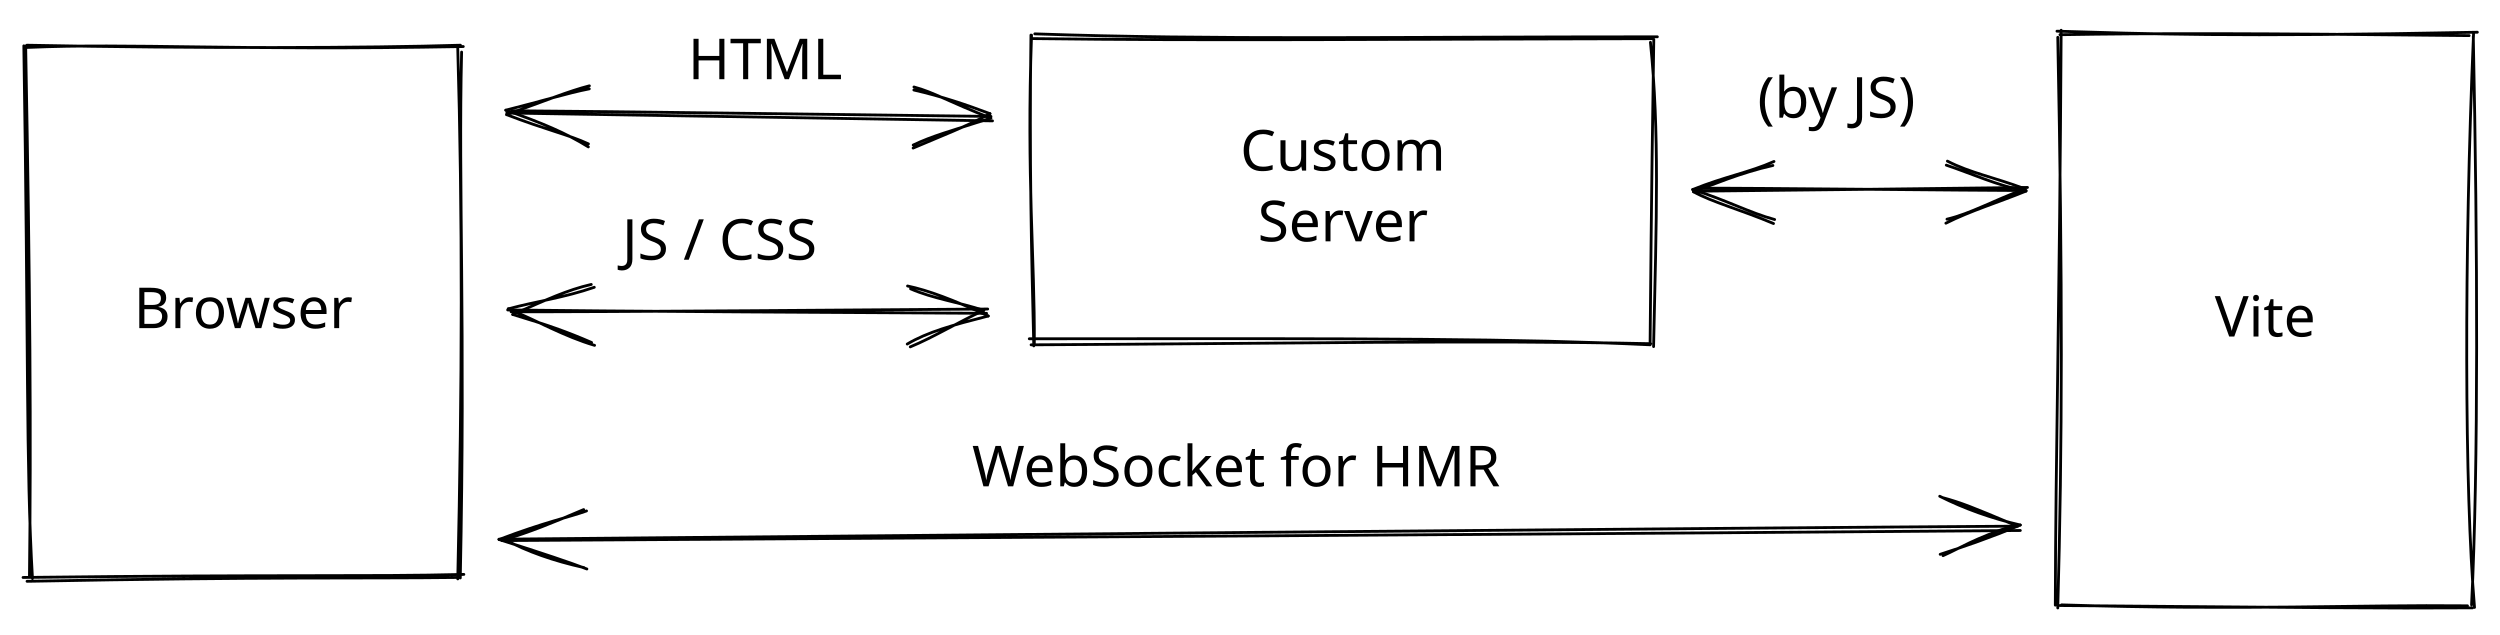
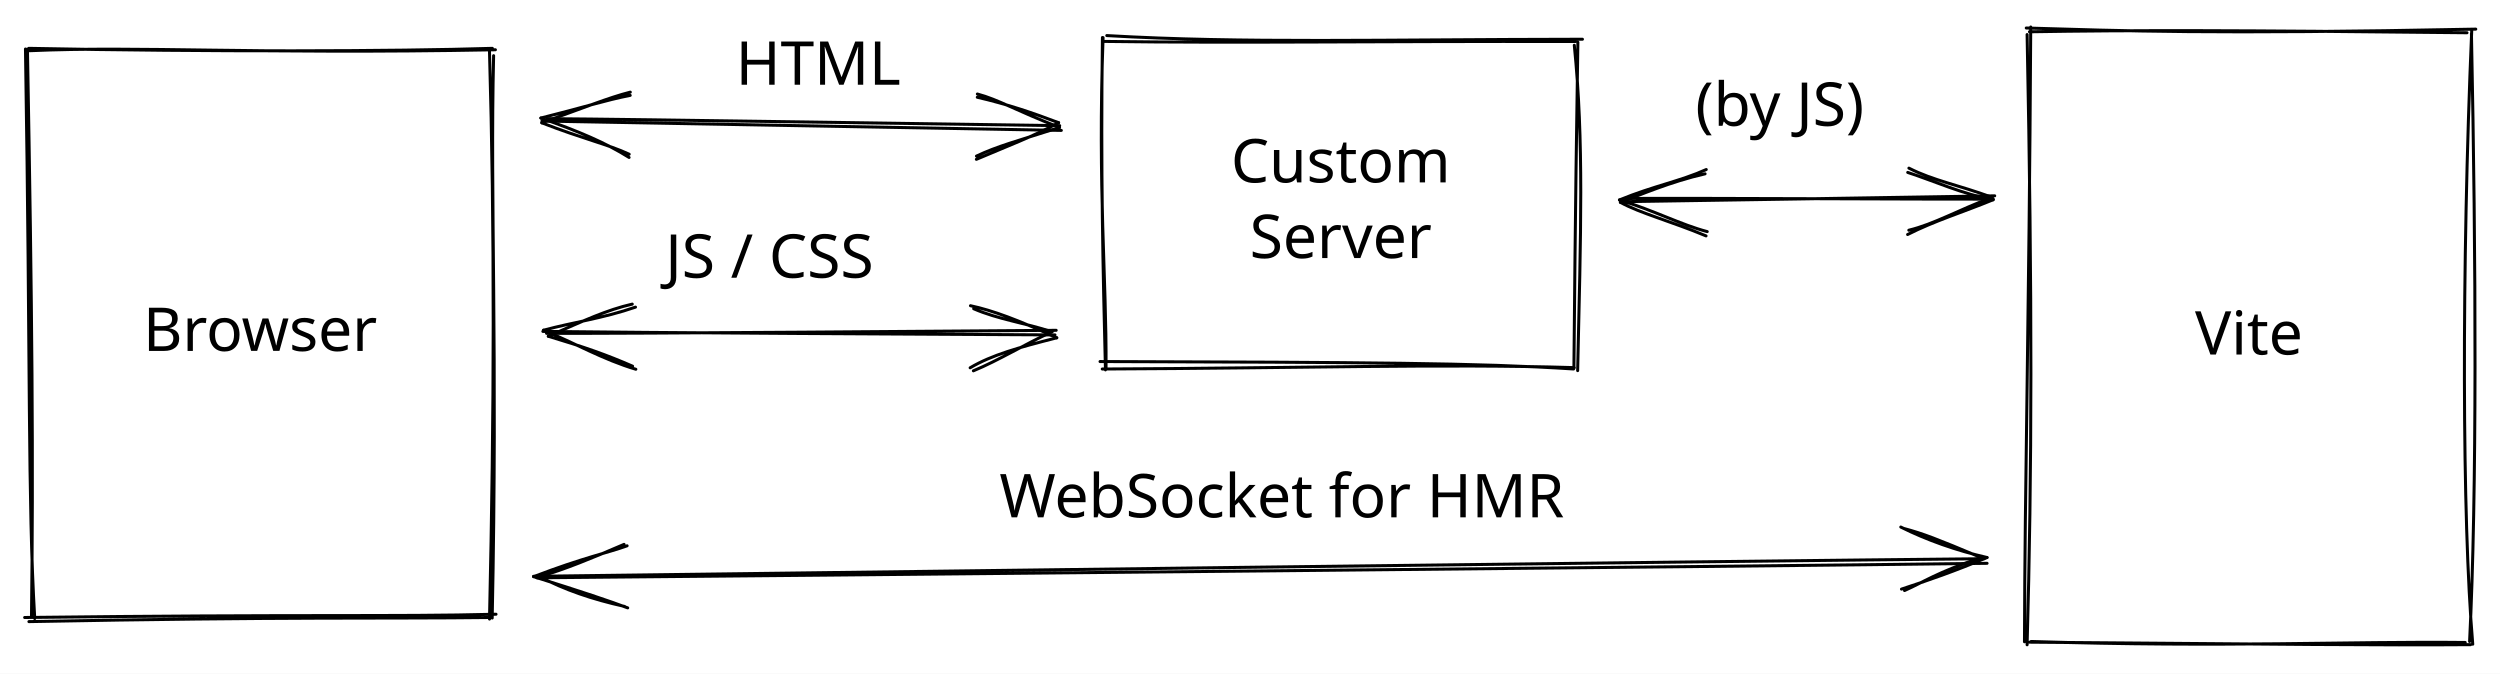
- <svg xmlns="http://www.w3.org/2000/svg" version="1.1" viewBox="0 0 883.7 224.45" width="883.7" height="224.45">
+ <svg xmlns="http://www.w3.org/2000/svg" version="1.1" viewBox="0 0 826.399 222.687" width="826.399" height="222.687">
  <defs>
    <style>
      @font-face {
        font-family: "Virgil";
        src: url("https://excalidraw.com/Virgil.woff2");
      }
      @font-face {
        font-family: "Cascadia";
        src: url("https://excalidraw.com/Cascadia.woff2");
      }
    </style>
  </defs>
-   <rect x="0" y="0" width="883.7" height="224.45" fill="#ffffff" />
+   <rect x="0" y="0" width="826.399" height="222.687" fill="#ffffff" />
  <g stroke-linecap="round" transform="translate(10 16.50006) rotate(0 76 94)">
    <path d="M-0.38 0.27 C36.46 -1.34, 72.39 1.47, 153.76 -0.05 M-0.49 -0.52 C59.76 0.67, 120.73 0.48, 152.75 -0.52 M153.17 1.91 C152 49.99, 154.55 98.3, 152.7 187.8 M151.79 -0.14 C153.52 60.01, 153.37 118.77, 151.81 188.13 M153.96 186.54 C119.48 187.41, 90.09 186.51, -1.85 187.62 M151.7 187.62 C117.56 188.05, 85.42 187.33, -0.44 188.98 M1.48 187.98 C-0.87 147.87, 0.13 106.33, -1.58 -0.3 M0.41 187.26 C1.03 137.92, 0.67 86.35, -0.93 -0.27" stroke="#000000" stroke-width="1" fill="none" />
  </g>
  <g transform="translate(15 98.00006) rotate(0 71 12.5)">
    <text x="71" y="18" font-family="Virgil, Segoe UI Emoji" font-size="20px" fill="#000000" text-anchor="middle" style="white-space: pre;" direction="ltr">Browser</text>
  </g>
-   <g stroke-linecap="round" transform="translate(365.2 13.30008) rotate(0 109.5 54)">
-     <path d="M0.58 -1.33 C63.55 0.85, 127.23 -0.29, 220.64 -0.29 M-0.17 0.34 C62.48 1.16, 124.16 0.53, 218.63 0.37 M218.2 1.66 C221.4 33.51, 220.33 63.56, 219.31 109.21 M219.38 0.66 C219 26.03, 218.58 52.08, 218.07 108.48 M218.1 108.58 C172.45 106.42, 122.45 106.28, -1.37 106.45 M218.3 108.19 C156.29 106.84, 91.97 108.14, -0.73 108.59 M0.41 108.44 C0.61 78.33, -2.38 49.4, -0.57 -0.87 M0.22 108.97 C-0.59 76.2, -1.38 43.2, -0.78 -0.9" stroke="#000000" stroke-width="1" fill="none" />
+   <g stroke-linecap="round" transform="translate(365.2 13.30008) rotate(0 78 54)">
+     <path d="M0.66 -1.54 C45.57 1.06, 91.3 -0.25, 157.89 -0.33 M-0.19 0.39 C44.82 1.01, 88.73 0.28, 155.57 0.42 M155.2 1.66 C158.4 33.51, 157.33 63.56, 156.31 109.21 M156.38 0.66 C156 26.03, 155.58 52.08, 155.07 108.48 M154.97 108.67 C123.24 106.64, 86.52 106.48, -1.57 106.21 M155.2 108.22 C111.6 106.91, 65.35 108.4, -0.84 108.68 M0.41 108.44 C0.61 78.33, -2.38 49.4, -0.57 -0.87 M0.22 108.97 C-0.59 76.2, -1.38 43.2, -0.78 -0.9" stroke="#000000" stroke-width="1" fill="none" />
  </g>
-   <g transform="translate(370.2 42.30008) rotate(0 104.5 25)">
-     <text x="104.5" y="18" font-family="Virgil, Segoe UI Emoji" font-size="20px" fill="#000000" text-anchor="middle" style="white-space: pre;" direction="ltr">Custom</text>
-     <text x="104.5" y="43" font-family="Virgil, Segoe UI Emoji" font-size="20px" fill="#000000" text-anchor="middle" style="white-space: pre;" direction="ltr">Server</text>
+   <g transform="translate(370.2 42.30008) rotate(0 73 25)">
+     <text x="73" y="18" font-family="Virgil, Segoe UI Emoji" font-size="20px" fill="#000000" text-anchor="middle" style="white-space: pre;" direction="ltr">Custom</text>
+     <text x="73" y="43" font-family="Virgil, Segoe UI Emoji" font-size="20px" fill="#000000" text-anchor="middle" style="white-space: pre;" direction="ltr">Server</text>
  </g>
  <g stroke-linecap="round">
-     <g transform="translate(180.0697 39.45792) rotate(0 84.92113 1.480031)">
-       <path d="M-0.92 0.48 C27.51 0.96, 142.28 2.79, 170.76 3.27 M0.79 -0.31 C29.12 -0.18, 142.15 1.38, 170.22 1.7" stroke="#000000" stroke-width="1" fill="none" />
+     <g transform="translate(180.0697 39.52808) rotate(0 84.92113 1.634848)">
+       <path d="M-0.92 0.48 C27.51 1.01, 142.28 3.05, 170.76 3.58 M0.79 -0.31 C29.12 -0.13, 142.15 1.64, 170.22 2.01" stroke="#000000" stroke-width="1" fill="none" />
    </g>
-     <g transform="translate(180.0697 39.45792) rotate(0 84.92113 1.480031)">
-       <path d="M28.23 -8.05 C20.34 -6.52, 11.59 -3.73, -1.28 -0.51 M28.26 -9.12 C21.12 -7.3, 12.89 -3.92, -0.97 1.07" stroke="#000000" stroke-width="1" fill="none" />
+     <g transform="translate(180.0697 39.52808) rotate(0 84.92113 1.634848)">
+       <path d="M28.25 -8 C20.35 -6.48, 11.59 -3.71, -1.28 -0.51 M28.28 -9.07 C21.13 -7.26, 12.9 -3.89, -0.97 1.07" stroke="#000000" stroke-width="1" fill="none" />
    </g>
-     <g transform="translate(180.0697 39.45792) rotate(0 84.92113 1.480031)">
-       <path d="M27.9 12.47 C20.04 7.58, 11.39 3.93, -1.28 -0.51 M27.93 11.4 C20.9 8.12, 12.77 6.4, -0.97 1.07" stroke="#000000" stroke-width="1" fill="none" />
+     <g transform="translate(180.0697 39.52808) rotate(0 84.92113 1.634848)">
+       <path d="M27.88 12.52 C20.03 7.61, 11.39 3.95, -1.28 -0.51 M27.91 11.45 C20.89 8.16, 12.76 6.43, -0.97 1.07" stroke="#000000" stroke-width="1" fill="none" />
    </g>
-     <g transform="translate(180.0697 39.45792) rotate(0 84.92113 1.480031)">
-       <path d="M142.7 12.88 C152.49 8.68, 161.5 5.29, 169.86 0.72 M142.73 11.81 C149.7 8.51, 155.56 7, 170.17 2.29" stroke="#000000" stroke-width="1" fill="none" />
+     <g transform="translate(180.0697 39.52808) rotate(0 84.92113 1.634848)">
+       <path d="M142.68 13.14 C152.48 8.95, 161.49 5.58, 169.86 1.03 M142.71 12.07 C149.69 8.78, 155.55 7.28, 170.17 2.6" stroke="#000000" stroke-width="1" fill="none" />
    </g>
-     <g transform="translate(180.0697 39.45792) rotate(0 84.92113 1.480031)">
-       <path d="M142.96 -7.64 C152.74 -5.42, 161.66 -2.38, 169.86 0.72 M142.99 -8.71 C149.86 -6.91, 155.65 -3.33, 170.17 2.29" stroke="#000000" stroke-width="1" fill="none" />
+     <g transform="translate(180.0697 39.52808) rotate(0 84.92113 1.634848)">
+       <path d="M142.98 -7.38 C152.75 -5.14, 161.67 -2.09, 169.86 1.03 M143.01 -8.45 C149.87 -6.64, 155.66 -3.04, 170.17 2.6" stroke="#000000" stroke-width="1" fill="none" />
    </g>
  </g>
  <g stroke-linecap="round">
-     <g transform="translate(180.1799 109.4427) rotate(0 84.10956 0.5486585)">
-       <path d="M0.48 0.76 C28.57 0.88, 140.86 -0.02, 168.95 -0.21 M-0.73 0.12 C27.26 0.52, 140.29 1.19, 168.55 1.31" stroke="#000000" stroke-width="1" fill="none" />
+     <g transform="translate(180.1799 109.4274) rotate(0 84.10956 0.5235011)">
+       <path d="M0.48 0.76 C28.57 0.88, 140.86 -0.04, 168.95 -0.24 M-0.73 0.12 C27.26 0.51, 140.29 1.17, 168.55 1.28" stroke="#000000" stroke-width="1" fill="none" />
    </g>
-     <g transform="translate(180.1799 109.4427) rotate(0 84.10956 0.5486585)">
-       <path d="M29.89 -7.89 C19.12 -4.18, 9.46 -2.96, -0.51 -0.27 M28.82 -8.9 C20.24 -6.92, 13.28 -3.62, 1.07 1.72" stroke="#000000" stroke-width="1" fill="none" />
+     <g transform="translate(180.1799 109.4274) rotate(0 84.10956 0.5235011)">
+       <path d="M29.89 -7.9 C19.12 -4.18, 9.46 -2.96, -0.51 -0.27 M28.82 -8.9 C20.23 -6.92, 13.28 -3.62, 1.07 1.72" stroke="#000000" stroke-width="1" fill="none" />
    </g>
-     <g transform="translate(180.1799 109.4427) rotate(0 84.10956 0.5486585)">
-       <path d="M29.99 12.63 C19.35 9.51, 9.65 3.89, -0.51 -0.27 M28.93 11.62 C20.23 7.84, 13.25 5.38, 1.07 1.72" stroke="#000000" stroke-width="1" fill="none" />
+     <g transform="translate(180.1799 109.4274) rotate(0 84.10956 0.5235011)">
+       <path d="M30 12.63 C19.35 9.5, 9.65 3.89, -0.51 -0.27 M28.93 11.62 C20.23 7.84, 13.25 5.38, 1.07 1.72" stroke="#000000" stroke-width="1" fill="none" />
    </g>
-     <g transform="translate(180.1799 109.4427) rotate(0 84.10956 0.5486585)">
-       <path d="M141.58 13.17 C149.75 9.83, 158.87 4.21, 167.57 0.28 M140.51 12.17 C147.67 7.92, 156.55 5.46, 169.14 2.26" stroke="#000000" stroke-width="1" fill="none" />
+     <g transform="translate(180.1799 109.4274) rotate(0 84.10956 0.5235011)">
+       <path d="M141.58 13.15 C149.75 9.8, 158.87 4.19, 167.57 0.25 M140.51 12.15 C147.67 7.9, 156.55 5.44, 169.14 2.24" stroke="#000000" stroke-width="1" fill="none" />
    </g>
-     <g transform="translate(180.1799 109.4427) rotate(0 84.10956 0.5486585)">
-       <path d="M141.69 -7.35 C149.66 -3.86, 158.75 -2.64, 167.57 0.28 M140.62 -8.35 C147.83 -6.84, 156.68 -3.54, 169.14 2.26" stroke="#000000" stroke-width="1" fill="none" />
+     <g transform="translate(180.1799 109.4274) rotate(0 84.10956 0.5235011)">
+       <path d="M141.68 -7.37 C149.66 -3.88, 158.75 -2.66, 167.57 0.25 M140.62 -8.37 C147.83 -6.86, 156.68 -3.56, 169.14 2.24" stroke="#000000" stroke-width="1" fill="none" />
    </g>
  </g>
  <g stroke-linecap="round">
-     <g transform="translate(176.6832 190.0347) rotate(0 268.581 -1.499108)">
-       <path d="M0.76 1.05 C90.49 0.55, 448.04 -1.7, 537.46 -2.52 M-0.3 0.56 C89.35 -0.29, 447.04 -3.51, 536.5 -4.05" stroke="#000000" stroke-width="1" fill="none" />
+     <g transform="translate(176.6832 189.9479) rotate(0 239.9303 -2.105935)">
+       <path d="M0.76 1.05 C80.94 0.35, 400.29 -2.71, 480.16 -3.74 M-0.3 0.56 C79.8 -0.49, 399.29 -4.52, 479.19 -5.26" stroke="#000000" stroke-width="1" fill="none" />
    </g>
-     <g transform="translate(176.6832 190.0347) rotate(0 268.581 -1.499108)">
-       <path d="M30.64 -9.43 C24.54 -7.21, 16.02 -5.54, -0.27 0.67 M29.63 -9.91 C19 -5.36, 9.83 -1.65, 1.72 0.66" stroke="#000000" stroke-width="1" fill="none" />
+     <g transform="translate(176.6832 189.9479) rotate(0 239.9303 -2.105935)">
+       <path d="M30.61 -9.53 C24.51 -7.28, 16 -5.59, -0.27 0.67 M29.6 -10 C18.98 -5.43, 9.82 -1.68, 1.72 0.66" stroke="#000000" stroke-width="1" fill="none" />
    </g>
-     <g transform="translate(176.6832 190.0347) rotate(0 268.581 -1.499108)">
-       <path d="M30.77 11.09 C24.56 8.73, 16.01 5.83, -0.27 0.67 M29.77 10.61 C18.91 8.19, 9.7 4.93, 1.72 0.66" stroke="#000000" stroke-width="1" fill="none" />
+     <g transform="translate(176.6832 189.9479) rotate(0 239.9303 -2.105935)">
+       <path d="M30.81 10.99 C24.59 8.66, 16.03 5.78, -0.27 0.67 M29.8 10.52 C18.94 8.13, 9.71 4.9, 1.72 0.66" stroke="#000000" stroke-width="1" fill="none" />
    </g>
-     <g transform="translate(176.6832 190.0347) rotate(0 268.581 -1.499108)">
-       <path d="M510.14 6.38 C516.5 3.58, 520.53 0.59, 535.47 -4.44 M509.13 5.91 C517.41 3.23, 527.33 -0.16, 537.45 -4.45" stroke="#000000" stroke-width="1" fill="none" />
+     <g transform="translate(176.6832 189.9479) rotate(0 239.9303 -2.105935)">
+       <path d="M452.88 5.26 C459.23 2.44, 463.25 -0.57, 478.16 -5.65 M451.87 4.79 C460.13 2.09, 470.04 -1.34, 480.15 -5.66" stroke="#000000" stroke-width="1" fill="none" />
    </g>
-     <g transform="translate(176.6832 190.0347) rotate(0 268.581 -1.499108)">
-       <path d="M509.98 -14.14 C516.46 -12.37, 520.52 -10.78, 535.47 -4.44 M508.97 -14.62 C517.48 -10.32, 527.45 -6.75, 537.45 -4.45" stroke="#000000" stroke-width="1" fill="none" />
+     <g transform="translate(176.6832 189.9479) rotate(0 239.9303 -2.105935)">
+       <path d="M452.65 -15.26 C459.13 -13.5, 463.2 -11.94, 478.16 -5.65 M451.64 -15.73 C460.15 -11.47, 470.14 -7.93, 480.15 -5.66" stroke="#000000" stroke-width="1" fill="none" />
    </g>
  </g>
-   <g transform="translate(343.5997 153.9001) rotate(0 96 12.5)">
+   <g transform="translate(330.3763 153.0185) rotate(0 96 12.5)">
    <text x="0" y="18" font-family="Virgil, Segoe UI Emoji" font-size="20px" fill="#000000" text-anchor="start" style="white-space: pre;" direction="ltr">WebSocket for HMR</text>
  </g>
  <g transform="translate(243.2 10) rotate(0 27.5 12.5)">
    <text x="0" y="18" font-family="Virgil, Segoe UI Emoji" font-size="20px" fill="#000000" text-anchor="start" style="white-space: pre;" direction="ltr">HTML</text>
  </g>
  <g transform="translate(219.9 73.80014) rotate(0 46.5 12.5)">
    <text x="0" y="18" font-family="Virgil, Segoe UI Emoji" font-size="20px" fill="#000000" text-anchor="start" style="white-space: pre;" direction="ltr">JS / CSS</text>
  </g>
-   <g stroke-linecap="round" transform="translate(727.6999 12.44998) rotate(0 73 101)">
+   <g stroke-linecap="round" transform="translate(670.3987 10.68686) rotate(0 73 101)">
    <path d="M-0.6 -1.43 C30.94 -0.51, 60.6 0.7, 147.99 -1.06 M0.46 -0.18 C34.25 -0.74, 68.92 -0.71, 145.09 0.14 M146.65 -0.52 C143.29 78.27, 143.47 160.85, 146.99 202.26 M146.56 0.44 C148.08 75.36, 148.4 152.18, 145.95 201.36 M144.5 201.69 C106.04 201.26, 65.39 203.38, 1.01 201.36 M146.29 202.41 C115.29 202.64, 86.35 202.29, 0.48 201.59 M-1.19 201.46 C-1.07 148.01, 0.32 97.37, 0.88 -1.76 M-0.32 202.45 C1.29 145.26, 1.42 88.29, -0.32 0.74" stroke="#000000" stroke-width="1" fill="none" />
  </g>
-   <g transform="translate(732.6999 100.95) rotate(0 68 12.5)">
+   <g transform="translate(675.3987 99.18686) rotate(0 68 12.5)">
    <text x="68" y="18" font-family="Virgil, Segoe UI Emoji" font-size="20px" fill="#000000" text-anchor="middle" style="white-space: pre;" direction="ltr">Vite</text>
  </g>
  <g stroke-linecap="round">
-     <g transform="translate(599.5976 67.65534) rotate(0 58.08572 -0.7292807)">
-       <path d="M-0.9 -0.06 C18.5 -0.27, 97.52 -1.13, 117.07 -1.4 M0.82 -1.13 C20.09 -1.21, 97.43 -0.34, 116.59 -0.3" stroke="#000000" stroke-width="1" fill="none" />
+     <g transform="translate(536.5976 66.73988) rotate(0 60.93511 -1.031788)">
+       <path d="M-0.9 -0.06 C19.45 -0.38, 102.26 -1.64, 122.77 -2.01 M0.82 -1.13 C21.04 -1.31, 102.17 -0.84, 122.29 -0.91" stroke="#000000" stroke-width="1" fill="none" />
    </g>
-     <g transform="translate(599.5976 67.65534) rotate(0 58.08572 -0.7292807)">
-       <path d="M27.08 -9.16 C15.79 -6.65, 5.37 -2.19, -0.96 0.14 M27.47 -10.58 C18.78 -6.71, 10.09 -5.26, -1.27 -0.65" stroke="#000000" stroke-width="1" fill="none" />
+     <g transform="translate(536.5976 66.73988) rotate(0 60.93511 -1.031788)">
+       <path d="M27.03 -9.28 C15.76 -6.73, 5.35 -2.22, -0.96 0.14 M27.42 -10.7 C18.75 -6.8, 10.07 -5.31, -1.27 -0.65" stroke="#000000" stroke-width="1" fill="none" />
    </g>
-     <g transform="translate(599.5976 67.65534) rotate(0 58.08572 -0.7292807)">
-       <path d="M27.3 11.36 C15.95 6.57, 5.45 3.74, -0.96 0.14 M27.7 9.94 C19.1 7.65, 10.33 2.95, -1.27 -0.65" stroke="#000000" stroke-width="1" fill="none" />
+     <g transform="translate(536.5976 66.73988) rotate(0 60.93511 -1.031788)">
+       <path d="M27.35 11.24 C15.98 6.49, 5.46 3.71, -0.96 0.14 M27.74 9.82 C19.13 7.57, 10.35 2.9, -1.27 -0.65" stroke="#000000" stroke-width="1" fill="none" />
    </g>
-     <g transform="translate(599.5976 67.65534) rotate(0 58.08572 -0.7292807)">
-       <path d="M88.23 11.24 C96.99 6.83, 106.59 3.96, 116.53 -0.1 M88.62 9.82 C96.99 7.87, 105.19 3.13, 116.22 -0.89" stroke="#000000" stroke-width="1" fill="none" />
+     <g transform="translate(536.5976 66.73988) rotate(0 60.93511 -1.031788)">
+       <path d="M93.98 10.78 C102.72 6.32, 112.31 3.4, 122.23 -0.7 M94.38 9.36 C102.72 7.37, 110.91 2.59, 121.92 -1.49" stroke="#000000" stroke-width="1" fill="none" />
    </g>
-     <g transform="translate(599.5976 67.65534) rotate(0 58.08572 -0.7292807)">
-       <path d="M88.38 -9.28 C97.07 -6.4, 106.62 -1.97, 116.53 -0.1 M88.77 -10.7 C96.93 -6.5, 105.09 -5.08, 116.22 -0.89" stroke="#000000" stroke-width="1" fill="none" />
+     <g transform="translate(536.5976 66.73988) rotate(0 60.93511 -1.031788)">
+       <path d="M94.02 -9.74 C102.73 -6.91, 112.3 -2.53, 122.23 -0.7 M94.41 -11.16 C102.59 -7, 110.77 -5.63, 121.92 -1.49" stroke="#000000" stroke-width="1" fill="none" />
    </g>
  </g>
-   <g transform="translate(621.2716 23.5834) rotate(0 35 12.5)">
+   <g transform="translate(560.444 23.5834) rotate(0 35 12.5)">
    <text x="0" y="18" font-family="Virgil, Segoe UI Emoji" font-size="20px" fill="#000000" text-anchor="start" style="white-space: pre;" direction="ltr">(by JS)</text>
  </g>
</svg>
